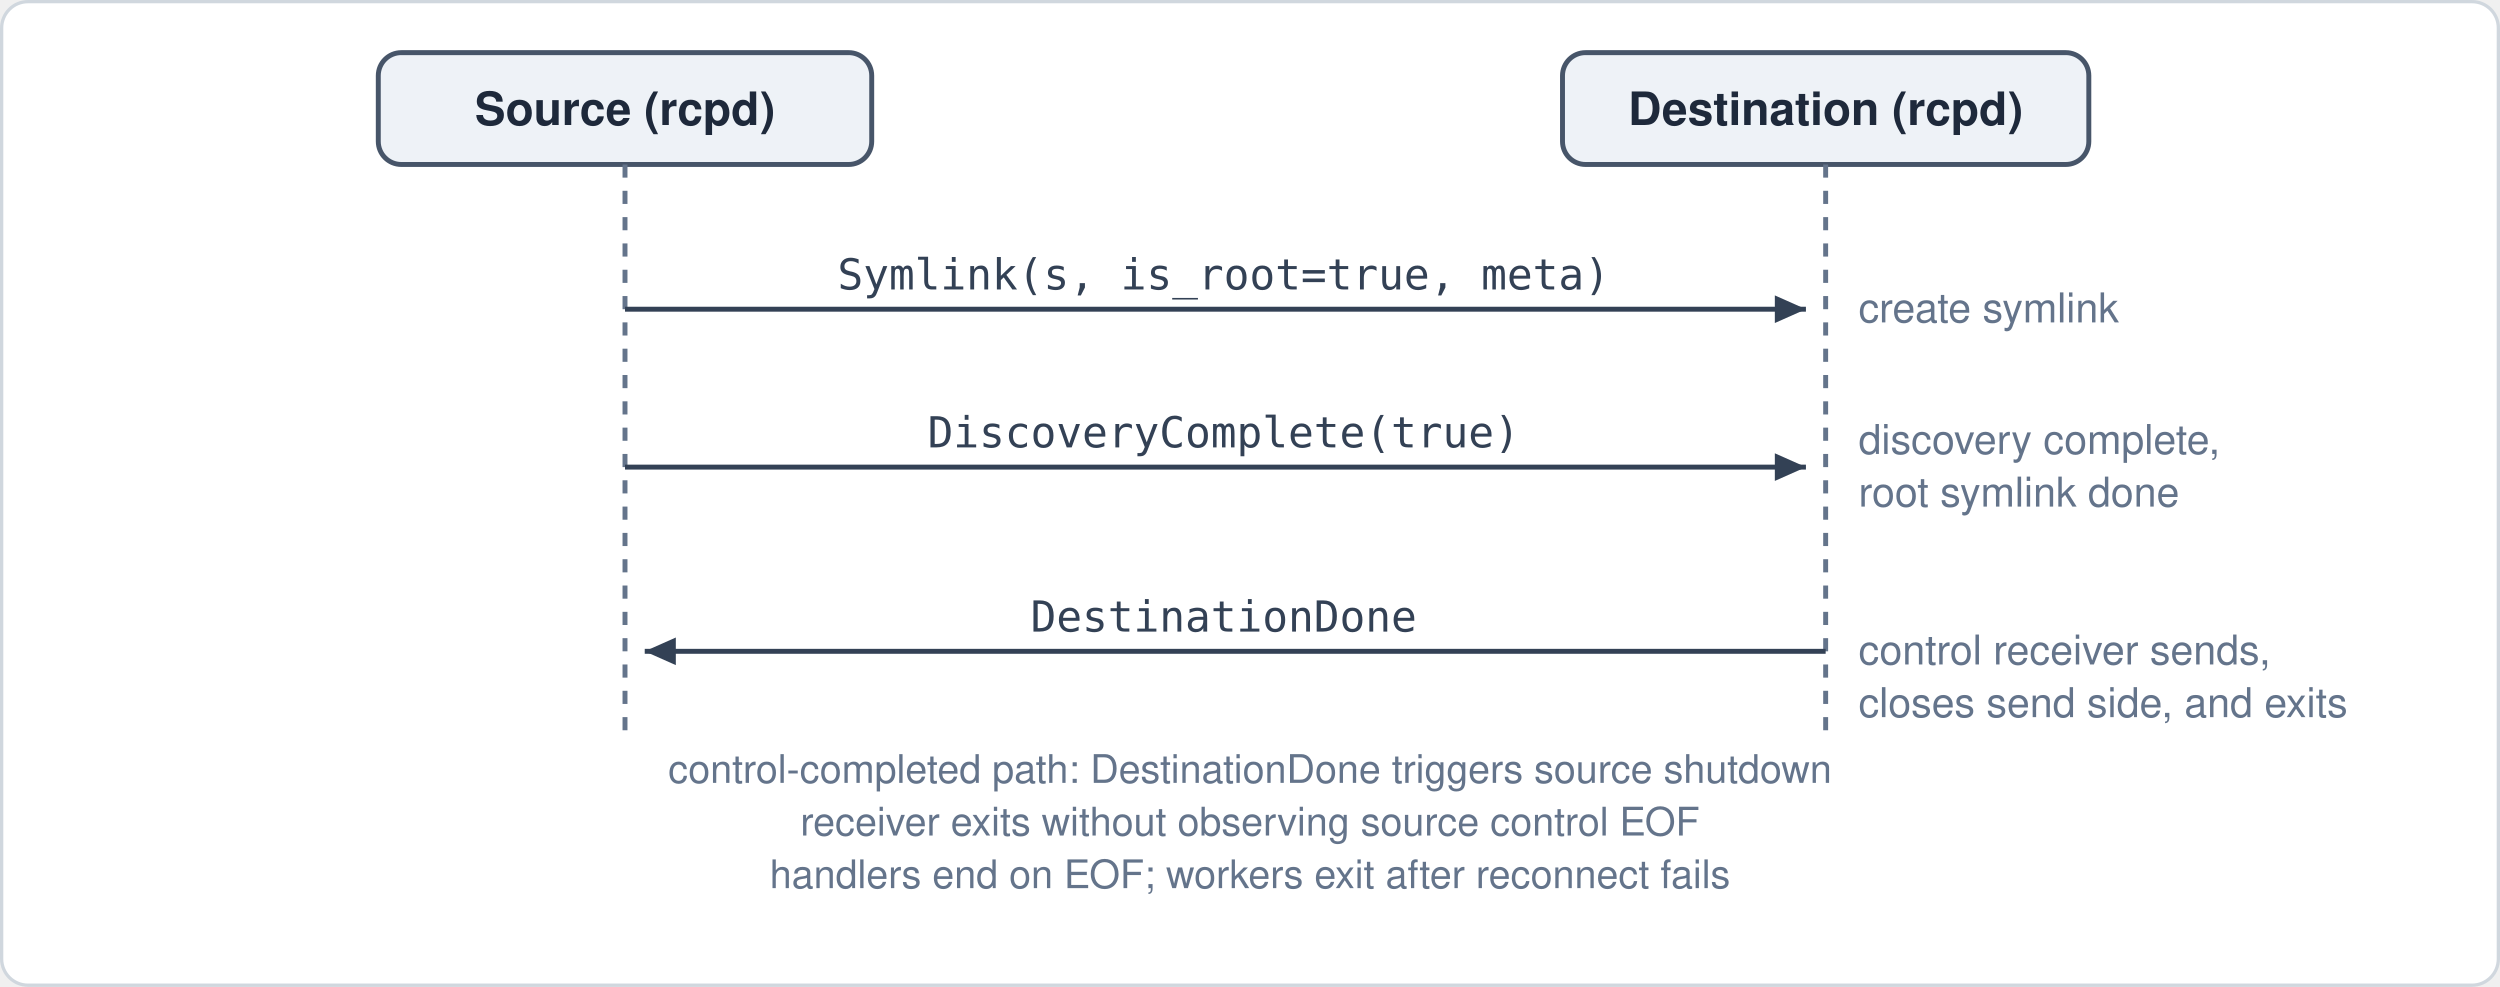
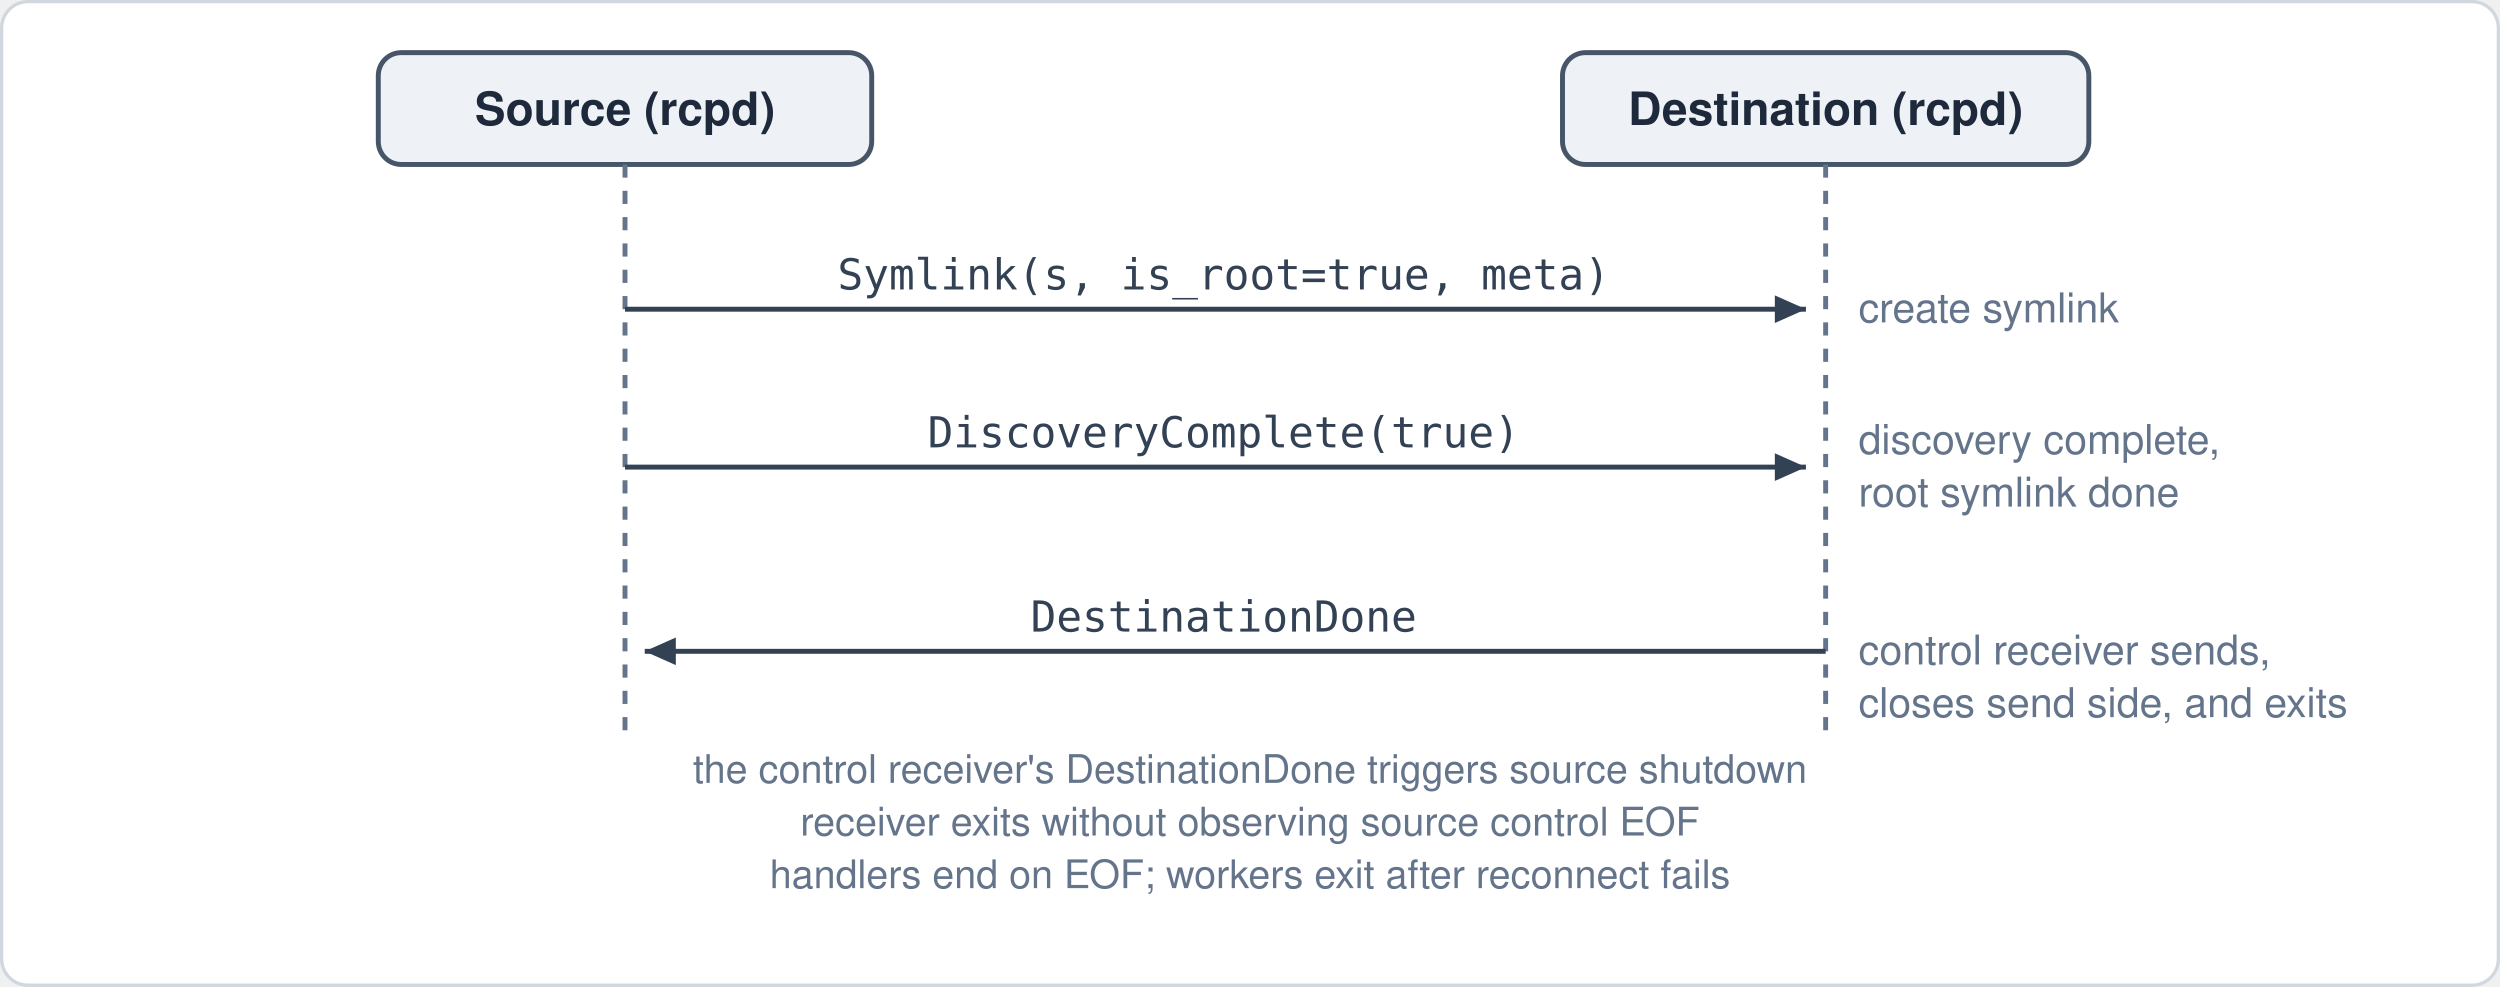
<svg xmlns="http://www.w3.org/2000/svg" viewBox="0 0 760 300" font-family="-apple-system, 'Segoe UI', Helvetica, Arial, sans-serif" role="img" aria-labelledby="single-symlink-title single-symlink-desc">
  <defs>
    <marker id="ar-ctl" viewBox="0 0 10 10" refX="9" refY="5" markerWidth="7" markerHeight="7" orient="auto-start-reverse">
      <path d="M 0 1 L 9 5 L 0 9 z" fill="#334155" />
    </marker>
  </defs>
  <rect x="0.5" y="0.5" width="759" height="299" rx="8" fill="#ffffff" stroke="#d0d7de" />
  <rect x="115" y="16" width="150" height="34" rx="7" fill="#eef2f7" stroke="#475569" stroke-width="1.5" />
  <text x="190" y="38" text-anchor="middle" font-size="14" font-weight="600" fill="#1e293b">Source (rcpd)</text>
  <rect x="475" y="16" width="160" height="34" rx="7" fill="#eef2f7" stroke="#475569" stroke-width="1.5" />
  <text x="555" y="38" text-anchor="middle" font-size="14" font-weight="600" fill="#1e293b">Destination (rcpd)</text>
  <line x1="190" y1="50" x2="190" y2="224" stroke="#64748b" stroke-width="1.5" stroke-dasharray="4 4" />
  <line x1="555" y1="50" x2="555" y2="224" stroke="#64748b" stroke-width="1.5" stroke-dasharray="4 4" />
  <line x1="190" y1="94" x2="549" y2="94" stroke="#334155" stroke-width="1.5" marker-end="url(#ar-ctl)" />
  <text x="372" y="88" text-anchor="middle" font-size="13" font-family="ui-monospace, SFMono-Regular, Menlo, Consolas, monospace" fill="#334155">Symlink(s, is_root=true, meta)</text>
  <text x="565" y="98" text-anchor="start" font-size="12.5" fill="#64748b">create symlink</text>
  <line x1="190" y1="142" x2="549" y2="142" stroke="#334155" stroke-width="1.5" marker-end="url(#ar-ctl)" />
  <text x="372" y="136" text-anchor="middle" font-size="13" font-family="ui-monospace, SFMono-Regular, Menlo, Consolas, monospace" fill="#334155">DiscoveryComplete(true)</text>
  <g font-size="12.5" fill="#64748b">
    <text x="565" y="138" text-anchor="start">discovery complete,</text>
    <text x="565" y="154" text-anchor="start">root symlink done</text>
  </g>
  <line x1="555" y1="198" x2="196" y2="198" stroke="#334155" stroke-width="1.5" marker-end="url(#ar-ctl)" />
  <text x="372" y="192" text-anchor="middle" font-size="13" font-family="ui-monospace, SFMono-Regular, Menlo, Consolas, monospace" fill="#334155">DestinationDone</text>
  <g font-size="12.5" fill="#64748b">
    <text x="565" y="202" text-anchor="start">control receiver sends,</text>
    <text x="565" y="218" text-anchor="start">closes send side, and exits</text>
  </g>
  <g text-anchor="middle" font-size="12" fill="#64748b">
-     <text x="380" y="238">control-completed path: DestinationDone triggers source shutdown</text>
+     <text x="380" y="238">the control receiver's DestinationDone triggers source shutdown</text>
    <text x="380" y="254">receiver exits without observing source control EOF</text>
    <text x="380" y="270">handlers end on EOF; workers exit after reconnect fails</text>
  </g>
</svg>
